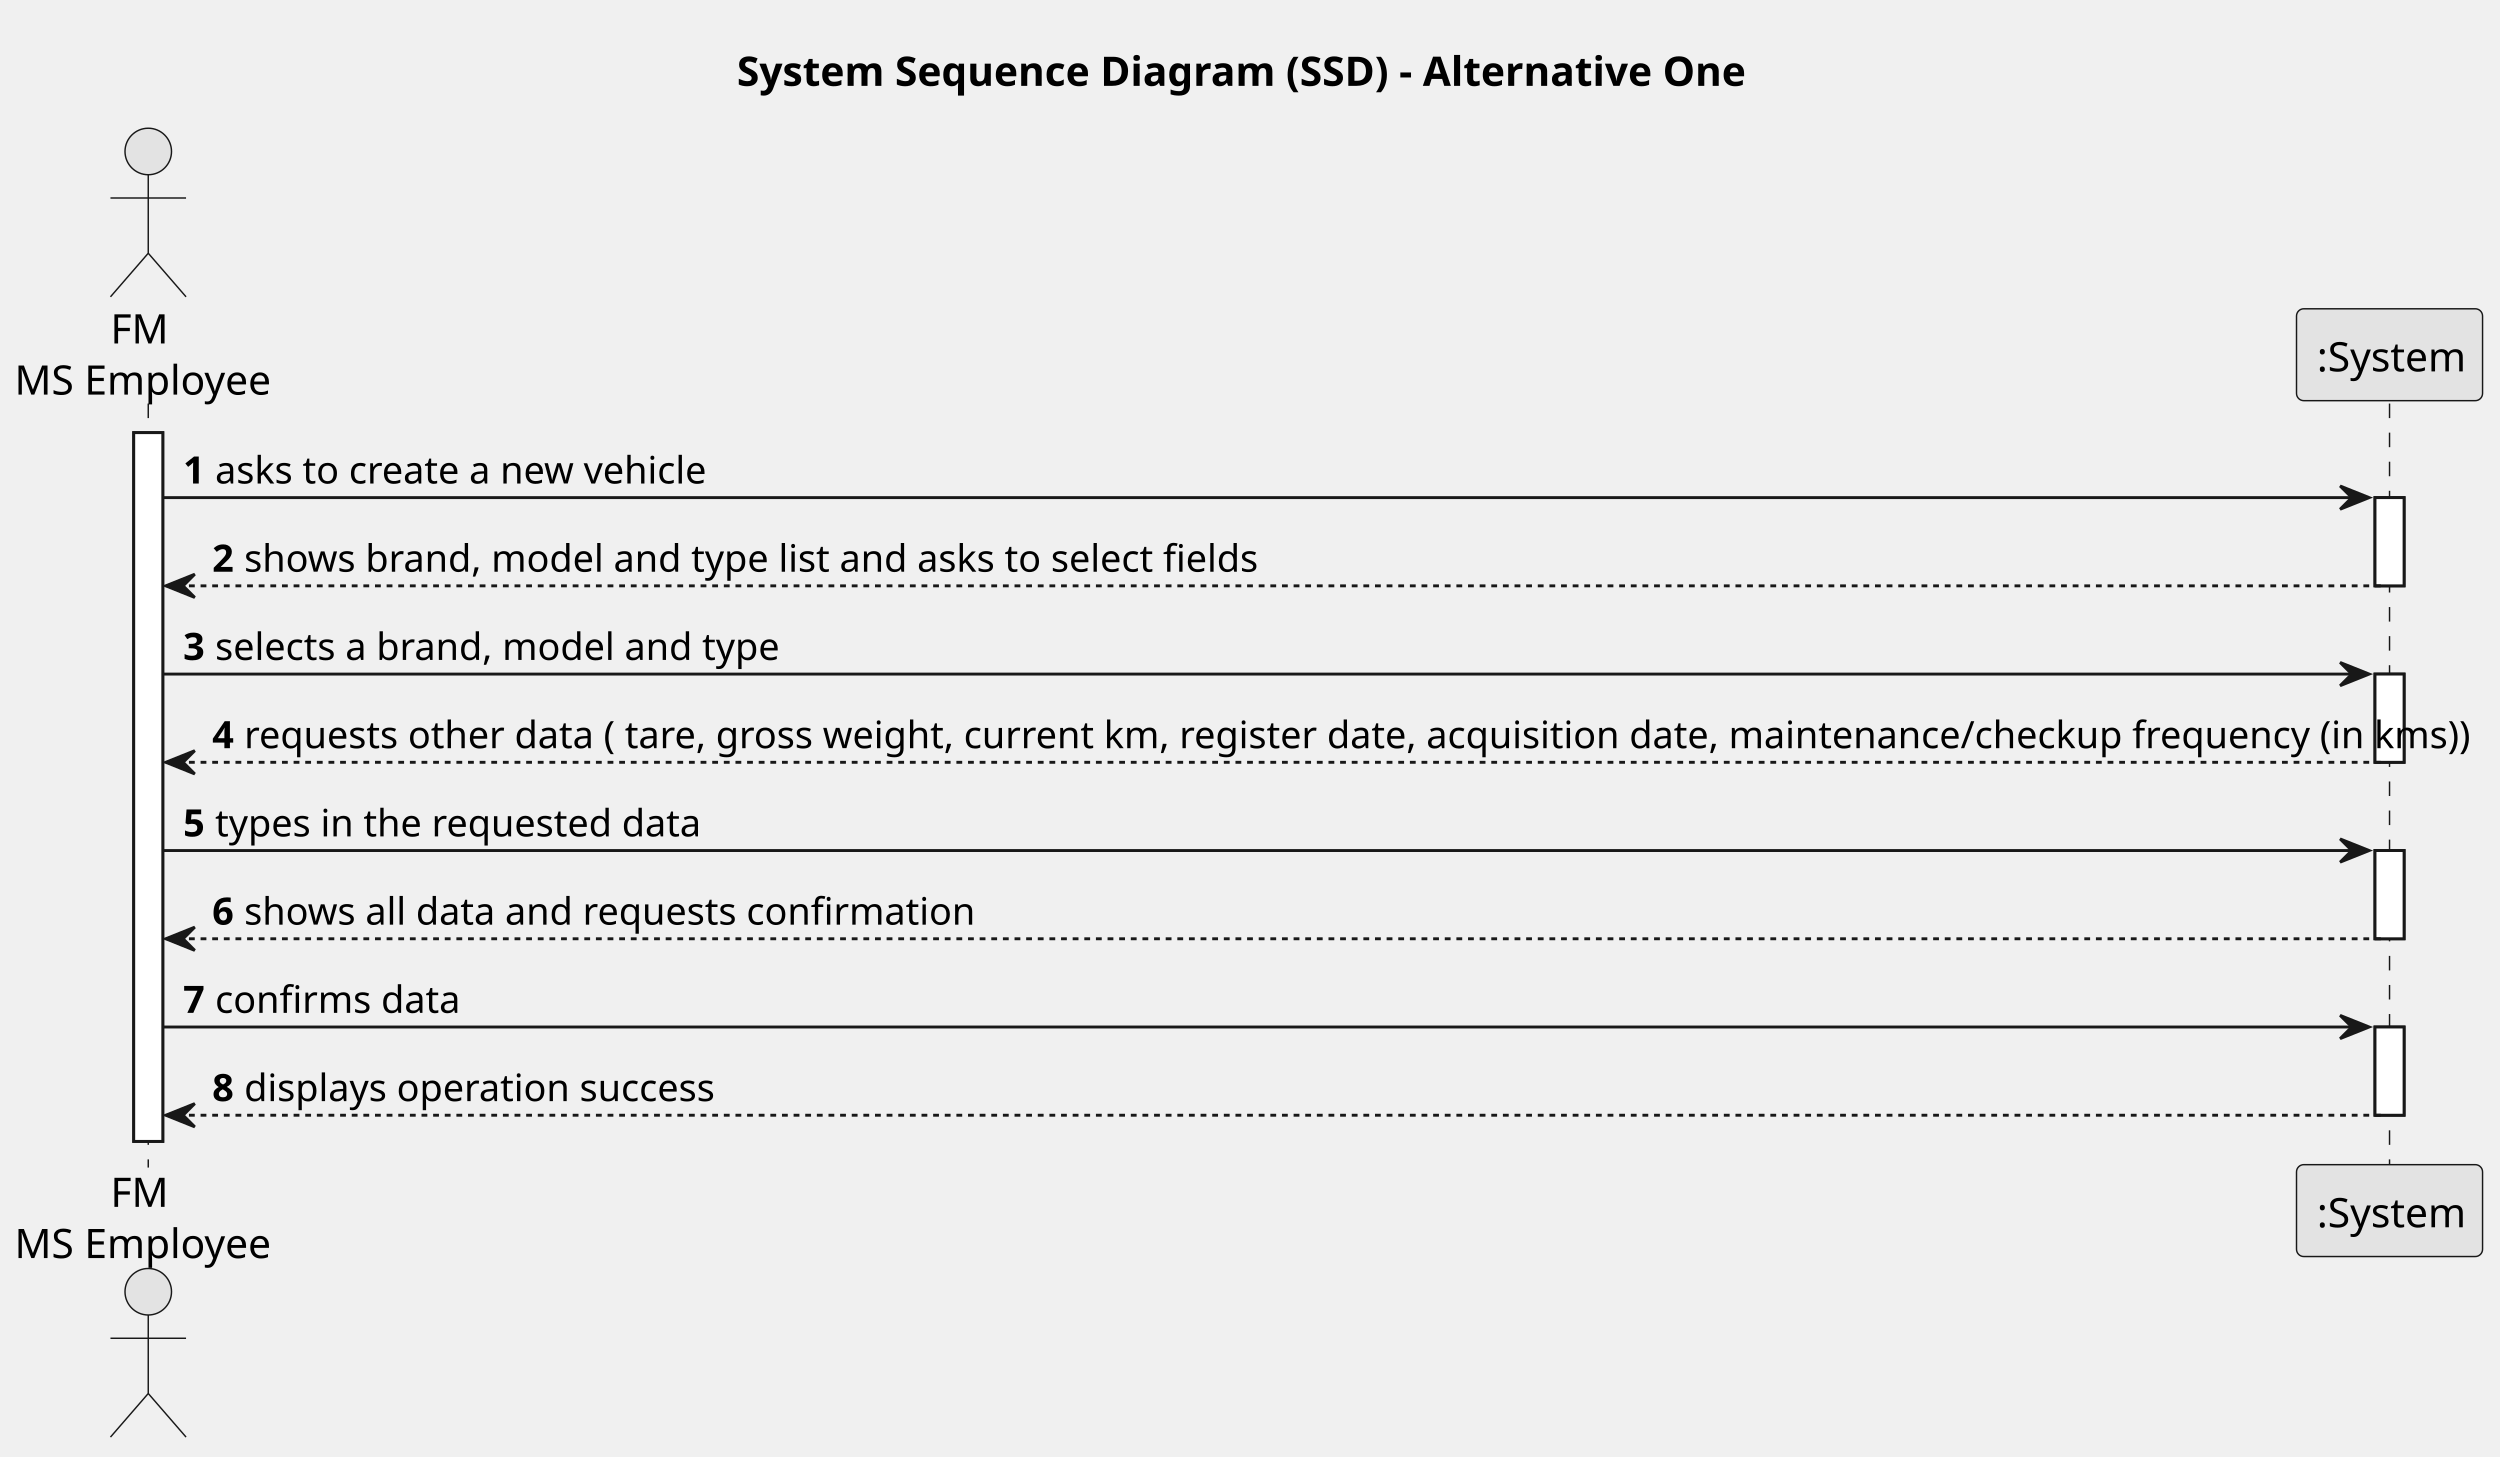
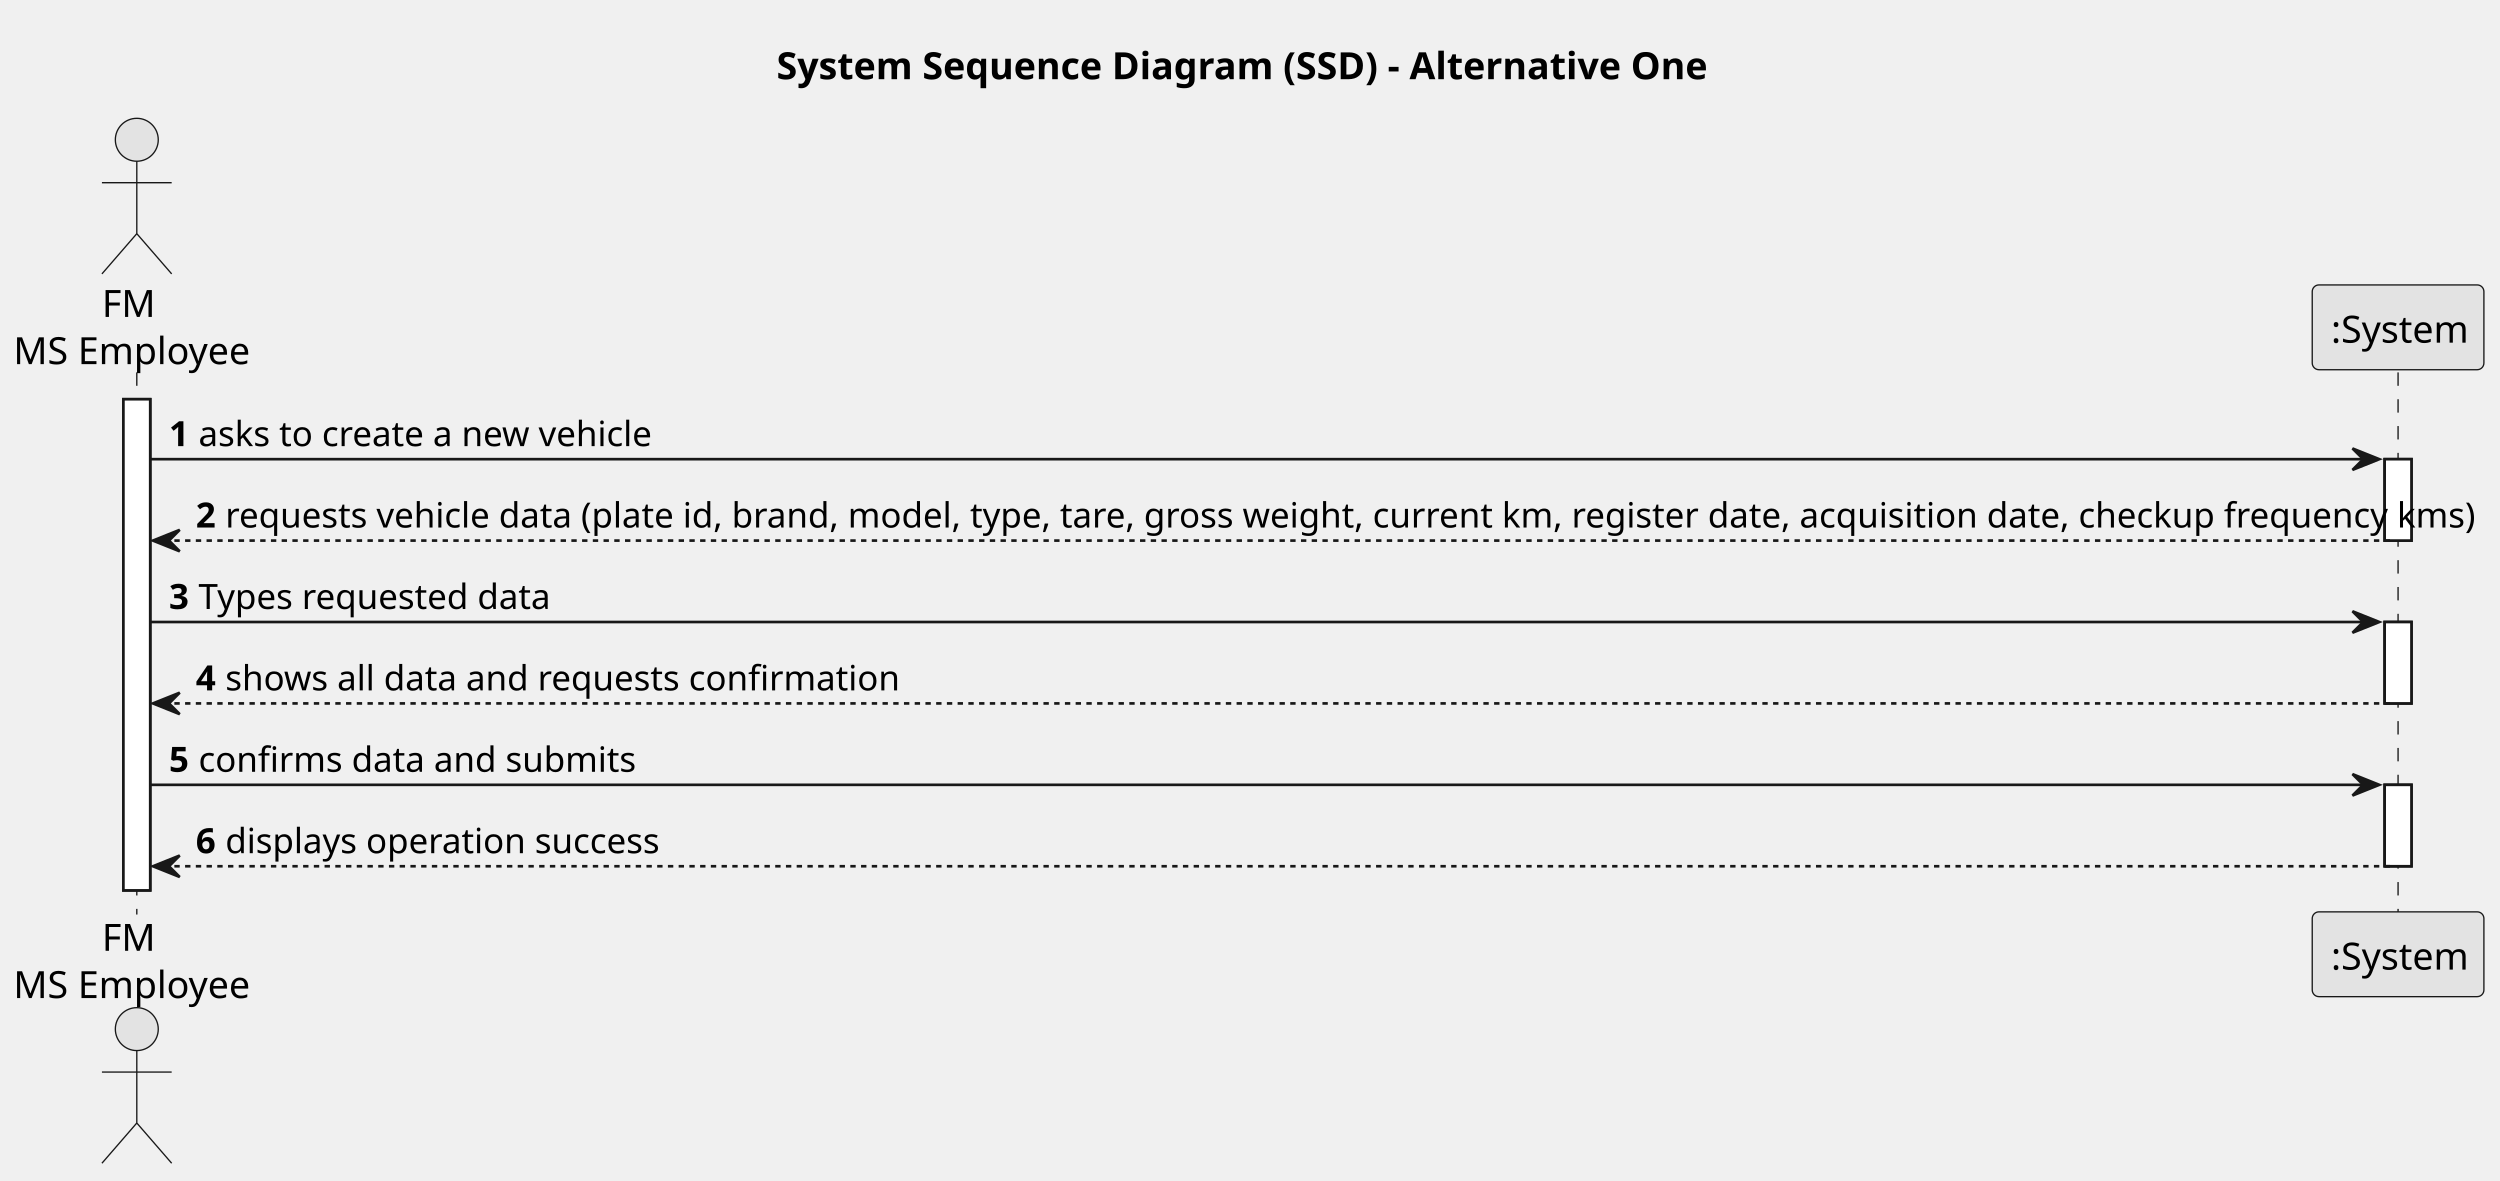
- <svg xmlns="http://www.w3.org/2000/svg" contentStyleType="text/css" height="501px" preserveAspectRatio="none" style="width:860px;height:501px;background:#FFFFFF;" version="1.1" viewBox="0 0 860 501" width="860px" zoomAndPan="magnify">
+ <svg xmlns="http://www.w3.org/2000/svg" contentStyleType="text/css" height="440px" preserveAspectRatio="none" style="width:932px;height:440px;background:#FFFFFF;" version="1.1" viewBox="0 0 932 440" width="932px" zoomAndPan="magnify">
  <defs />
  <g>
-     <text fill="#000000" font-family="sans-serif" font-size="14" font-weight="bold" lengthAdjust="spacing" textLength="351" x="253.5" y="29.533">System Sequence Diagram (SSD) - Alternative One</text>
-     <rect fill="#FFFFFF" height="243.812" style="stroke:#181818;stroke-width:1.0;" width="10" x="46" y="148.828" />
-     <rect fill="#FFFFFF" height="30.352" style="stroke:#181818;stroke-width:1.0;" width="10" x="817" y="171.18" />
-     <rect fill="#FFFFFF" height="30.352" style="stroke:#181818;stroke-width:1.0;" width="10" x="817" y="231.883" />
-     <rect fill="#FFFFFF" height="30.352" style="stroke:#181818;stroke-width:1.0;" width="10" x="817" y="292.586" />
-     <rect fill="#FFFFFF" height="30.352" style="stroke:#181818;stroke-width:1.0;" width="10" x="817" y="353.289" />
-     <line style="stroke:#181818;stroke-width:0.5;stroke-dasharray:5.0,5.0;" x1="51" x2="51" y1="138.828" y2="401.641" />
-     <line style="stroke:#181818;stroke-width:0.5;stroke-dasharray:5.0,5.0;" x1="822" x2="822" y1="138.828" y2="401.641" />
+     <text fill="#000000" font-family="sans-serif" font-size="14" font-weight="bold" lengthAdjust="spacing" textLength="351" x="289.5" y="29.533">System Sequence Diagram (SSD) - Alternative One</text>
+     <rect fill="#FFFFFF" height="183.109" style="stroke:#181818;stroke-width:1.0;" width="10" x="46" y="148.828" />
+     <rect fill="#FFFFFF" height="30.352" style="stroke:#181818;stroke-width:1.0;" width="10" x="889" y="171.18" />
+     <rect fill="#FFFFFF" height="30.352" style="stroke:#181818;stroke-width:1.0;" width="10" x="889" y="231.883" />
+     <rect fill="#FFFFFF" height="30.352" style="stroke:#181818;stroke-width:1.0;" width="10" x="889" y="292.586" />
+     <line style="stroke:#181818;stroke-width:0.5;stroke-dasharray:5.0,5.0;" x1="51" x2="51" y1="138.828" y2="340.938" />
+     <line style="stroke:#181818;stroke-width:0.5;stroke-dasharray:5.0,5.0;" x1="894" x2="894" y1="138.828" y2="340.938" />
    <text fill="#000000" font-family="sans-serif" font-size="14" lengthAdjust="spacing" textLength="20" x="38" y="118.143">FM</text>
    <text fill="#000000" font-family="sans-serif" font-size="14" lengthAdjust="spacing" textLength="86" x="5" y="135.752">MS Employee</text>
    <ellipse cx="51" cy="52.109" fill="#E3E3E3" rx="8" ry="8" style="stroke:#181818;stroke-width:0.5;" />
    <path d="M51,60.109 L51,87.109 M38,68.109 L64,68.109 M51,87.109 L38,102.109 M51,87.109 L64,102.109 " fill="none" style="stroke:#181818;stroke-width:0.5;" />
-     <text fill="#000000" font-family="sans-serif" font-size="14" lengthAdjust="spacing" textLength="20" x="38" y="415.174">FM</text>
-     <text fill="#000000" font-family="sans-serif" font-size="14" lengthAdjust="spacing" textLength="86" x="5" y="432.783">MS Employee</text>
-     <ellipse cx="51" cy="444.359" fill="#E3E3E3" rx="8" ry="8" style="stroke:#181818;stroke-width:0.5;" />
-     <path d="M51,452.359 L51,479.359 M38,460.359 L64,460.359 M51,479.359 L38,494.359 M51,479.359 L64,494.359 " fill="none" style="stroke:#181818;stroke-width:0.5;" />
-     <rect fill="#E3E3E3" height="31.609" rx="2.5" ry="2.5" style="stroke:#181818;stroke-width:0.5;" width="64" x="790" y="106.219" />
-     <text fill="#000000" font-family="sans-serif" font-size="14" lengthAdjust="spacing" textLength="50" x="797" y="127.752">:System</text>
-     <rect fill="#E3E3E3" height="31.609" rx="2.5" ry="2.5" style="stroke:#181818;stroke-width:0.5;" width="64" x="790" y="400.641" />
-     <text fill="#000000" font-family="sans-serif" font-size="14" lengthAdjust="spacing" textLength="50" x="797" y="422.174">:System</text>
-     <rect fill="#FFFFFF" height="243.812" style="stroke:#181818;stroke-width:1.0;" width="10" x="46" y="148.828" />
-     <rect fill="#FFFFFF" height="30.352" style="stroke:#181818;stroke-width:1.0;" width="10" x="817" y="171.18" />
-     <rect fill="#FFFFFF" height="30.352" style="stroke:#181818;stroke-width:1.0;" width="10" x="817" y="231.883" />
-     <rect fill="#FFFFFF" height="30.352" style="stroke:#181818;stroke-width:1.0;" width="10" x="817" y="292.586" />
-     <rect fill="#FFFFFF" height="30.352" style="stroke:#181818;stroke-width:1.0;" width="10" x="817" y="353.289" />
-     <polygon fill="#181818" points="805,167.18,815,171.18,805,175.18,809,171.18" style="stroke:#181818;stroke-width:1.0;" />
-     <line style="stroke:#181818;stroke-width:1.0;" x1="56" x2="811" y1="171.18" y2="171.18" />
+     <text fill="#000000" font-family="sans-serif" font-size="14" lengthAdjust="spacing" textLength="20" x="38" y="354.471">FM</text>
+     <text fill="#000000" font-family="sans-serif" font-size="14" lengthAdjust="spacing" textLength="86" x="5" y="372.08">MS Employee</text>
+     <ellipse cx="51" cy="383.656" fill="#E3E3E3" rx="8" ry="8" style="stroke:#181818;stroke-width:0.5;" />
+     <path d="M51,391.656 L51,418.656 M38,399.656 L64,399.656 M51,418.656 L38,433.656 M51,418.656 L64,433.656 " fill="none" style="stroke:#181818;stroke-width:0.5;" />
+     <rect fill="#E3E3E3" height="31.609" rx="2.5" ry="2.5" style="stroke:#181818;stroke-width:0.5;" width="64" x="862" y="106.219" />
+     <text fill="#000000" font-family="sans-serif" font-size="14" lengthAdjust="spacing" textLength="50" x="869" y="127.752">:System</text>
+     <rect fill="#E3E3E3" height="31.609" rx="2.5" ry="2.5" style="stroke:#181818;stroke-width:0.5;" width="64" x="862" y="339.938" />
+     <text fill="#000000" font-family="sans-serif" font-size="14" lengthAdjust="spacing" textLength="50" x="869" y="361.471">:System</text>
+     <rect fill="#FFFFFF" height="183.109" style="stroke:#181818;stroke-width:1.0;" width="10" x="46" y="148.828" />
+     <rect fill="#FFFFFF" height="30.352" style="stroke:#181818;stroke-width:1.0;" width="10" x="889" y="171.18" />
+     <rect fill="#FFFFFF" height="30.352" style="stroke:#181818;stroke-width:1.0;" width="10" x="889" y="231.883" />
+     <rect fill="#FFFFFF" height="30.352" style="stroke:#181818;stroke-width:1.0;" width="10" x="889" y="292.586" />
+     <polygon fill="#181818" points="877,167.18,887,171.18,877,175.18,881,171.18" style="stroke:#181818;stroke-width:1.0;" />
+     <line style="stroke:#181818;stroke-width:1.0;" x1="56" x2="883" y1="171.18" y2="171.18" />
    <text fill="#000000" font-family="sans-serif" font-size="13" font-weight="bold" lengthAdjust="spacing" textLength="7" x="63" y="166.323">1</text>
    <text fill="#000000" font-family="sans-serif" font-size="13" lengthAdjust="spacing" textLength="164" x="74" y="166.323">asks to create a new vehicle</text>
    <polygon fill="#181818" points="67,197.531,57,201.531,67,205.531,63,201.531" style="stroke:#181818;stroke-width:1.0;" />
-     <line style="stroke:#181818;stroke-width:1.0;stroke-dasharray:2.0,2.0;" x1="61" x2="821" y1="201.531" y2="201.531" />
+     <line style="stroke:#181818;stroke-width:1.0;stroke-dasharray:2.0,2.0;" x1="61" x2="893" y1="201.531" y2="201.531" />
    <text fill="#000000" font-family="sans-serif" font-size="13" font-weight="bold" lengthAdjust="spacing" textLength="7" x="73" y="196.675">2</text>
-     <text fill="#000000" font-family="sans-serif" font-size="13" lengthAdjust="spacing" textLength="336" x="84" y="196.675">shows brand, model and type list and asks to select fields</text>
-     <polygon fill="#181818" points="805,227.883,815,231.883,805,235.883,809,231.883" style="stroke:#181818;stroke-width:1.0;" />
-     <line style="stroke:#181818;stroke-width:1.0;" x1="56" x2="811" y1="231.883" y2="231.883" />
+     <text fill="#000000" font-family="sans-serif" font-size="13" lengthAdjust="spacing" textLength="798" x="84" y="196.675">requests vehicle data (plate id, brand, model, type, tare, gross weight, current km, register date, acquisition date, checkup frequency kms)</text>
+     <polygon fill="#181818" points="877,227.883,887,231.883,877,235.883,881,231.883" style="stroke:#181818;stroke-width:1.0;" />
+     <line style="stroke:#181818;stroke-width:1.0;" x1="56" x2="883" y1="231.883" y2="231.883" />
    <text fill="#000000" font-family="sans-serif" font-size="13" font-weight="bold" lengthAdjust="spacing" textLength="7" x="63" y="227.026">3</text>
-     <text fill="#000000" font-family="sans-serif" font-size="13" lengthAdjust="spacing" textLength="186" x="74" y="227.026">selects a brand, model and type</text>
+     <text fill="#000000" font-family="sans-serif" font-size="13" lengthAdjust="spacing" textLength="125" x="74" y="227.026">Types requested data</text>
    <polygon fill="#181818" points="67,258.234,57,262.234,67,266.234,63,262.234" style="stroke:#181818;stroke-width:1.0;" />
-     <line style="stroke:#181818;stroke-width:1.0;stroke-dasharray:2.0,2.0;" x1="61" x2="821" y1="262.234" y2="262.234" />
+     <line style="stroke:#181818;stroke-width:1.0;stroke-dasharray:2.0,2.0;" x1="61" x2="893" y1="262.234" y2="262.234" />
    <text fill="#000000" font-family="sans-serif" font-size="13" font-weight="bold" lengthAdjust="spacing" textLength="7" x="73" y="257.378">4</text>
-     <text fill="#000000" font-family="sans-serif" font-size="13" lengthAdjust="spacing" textLength="726" x="84" y="257.378">requests other data ( tare, gross weight, current km, register date, acquisition date, maintenance/checkup frequency (in kms))</text>
-     <polygon fill="#181818" points="805,288.586,815,292.586,805,296.586,809,292.586" style="stroke:#181818;stroke-width:1.0;" />
-     <line style="stroke:#181818;stroke-width:1.0;" x1="56" x2="811" y1="292.586" y2="292.586" />
+     <text fill="#000000" font-family="sans-serif" font-size="13" lengthAdjust="spacing" textLength="236" x="84" y="257.378">shows all data and requests confirmation</text>
+     <polygon fill="#181818" points="877,288.586,887,292.586,877,296.586,881,292.586" style="stroke:#181818;stroke-width:1.0;" />
+     <line style="stroke:#181818;stroke-width:1.0;" x1="56" x2="883" y1="292.586" y2="292.586" />
    <text fill="#000000" font-family="sans-serif" font-size="13" font-weight="bold" lengthAdjust="spacing" textLength="7" x="63" y="287.729">5</text>
-     <text fill="#000000" font-family="sans-serif" font-size="13" lengthAdjust="spacing" textLength="158" x="74" y="287.729">types in the requested data</text>
+     <text fill="#000000" font-family="sans-serif" font-size="13" lengthAdjust="spacing" textLength="153" x="74" y="287.729">confirms data and submits</text>
    <polygon fill="#181818" points="67,318.938,57,322.938,67,326.938,63,322.938" style="stroke:#181818;stroke-width:1.0;" />
-     <line style="stroke:#181818;stroke-width:1.0;stroke-dasharray:2.0,2.0;" x1="61" x2="821" y1="322.938" y2="322.938" />
+     <line style="stroke:#181818;stroke-width:1.0;stroke-dasharray:2.0,2.0;" x1="61" x2="893" y1="322.938" y2="322.938" />
    <text fill="#000000" font-family="sans-serif" font-size="13" font-weight="bold" lengthAdjust="spacing" textLength="7" x="73" y="318.081">6</text>
-     <text fill="#000000" font-family="sans-serif" font-size="13" lengthAdjust="spacing" textLength="236" x="84" y="318.081">shows all data and requests confirmation</text>
-     <polygon fill="#181818" points="805,349.289,815,353.289,805,357.289,809,353.289" style="stroke:#181818;stroke-width:1.0;" />
-     <line style="stroke:#181818;stroke-width:1.0;" x1="56" x2="811" y1="353.289" y2="353.289" />
-     <text fill="#000000" font-family="sans-serif" font-size="13" font-weight="bold" lengthAdjust="spacing" textLength="7" x="63" y="348.433">7</text>
-     <text fill="#000000" font-family="sans-serif" font-size="13" lengthAdjust="spacing" textLength="78" x="74" y="348.433">confirms data</text>
-     <polygon fill="#181818" points="67,379.641,57,383.641,67,387.641,63,383.641" style="stroke:#181818;stroke-width:1.0;" />
-     <line style="stroke:#181818;stroke-width:1.0;stroke-dasharray:2.0,2.0;" x1="61" x2="821" y1="383.641" y2="383.641" />
-     <text fill="#000000" font-family="sans-serif" font-size="13" font-weight="bold" lengthAdjust="spacing" textLength="7" x="73" y="378.784">8</text>
-     <text fill="#000000" font-family="sans-serif" font-size="13" lengthAdjust="spacing" textLength="158" x="84" y="378.784">displays operation success</text>
+     <text fill="#000000" font-family="sans-serif" font-size="13" lengthAdjust="spacing" textLength="158" x="84" y="318.081">displays operation success</text>
  </g>
</svg>
